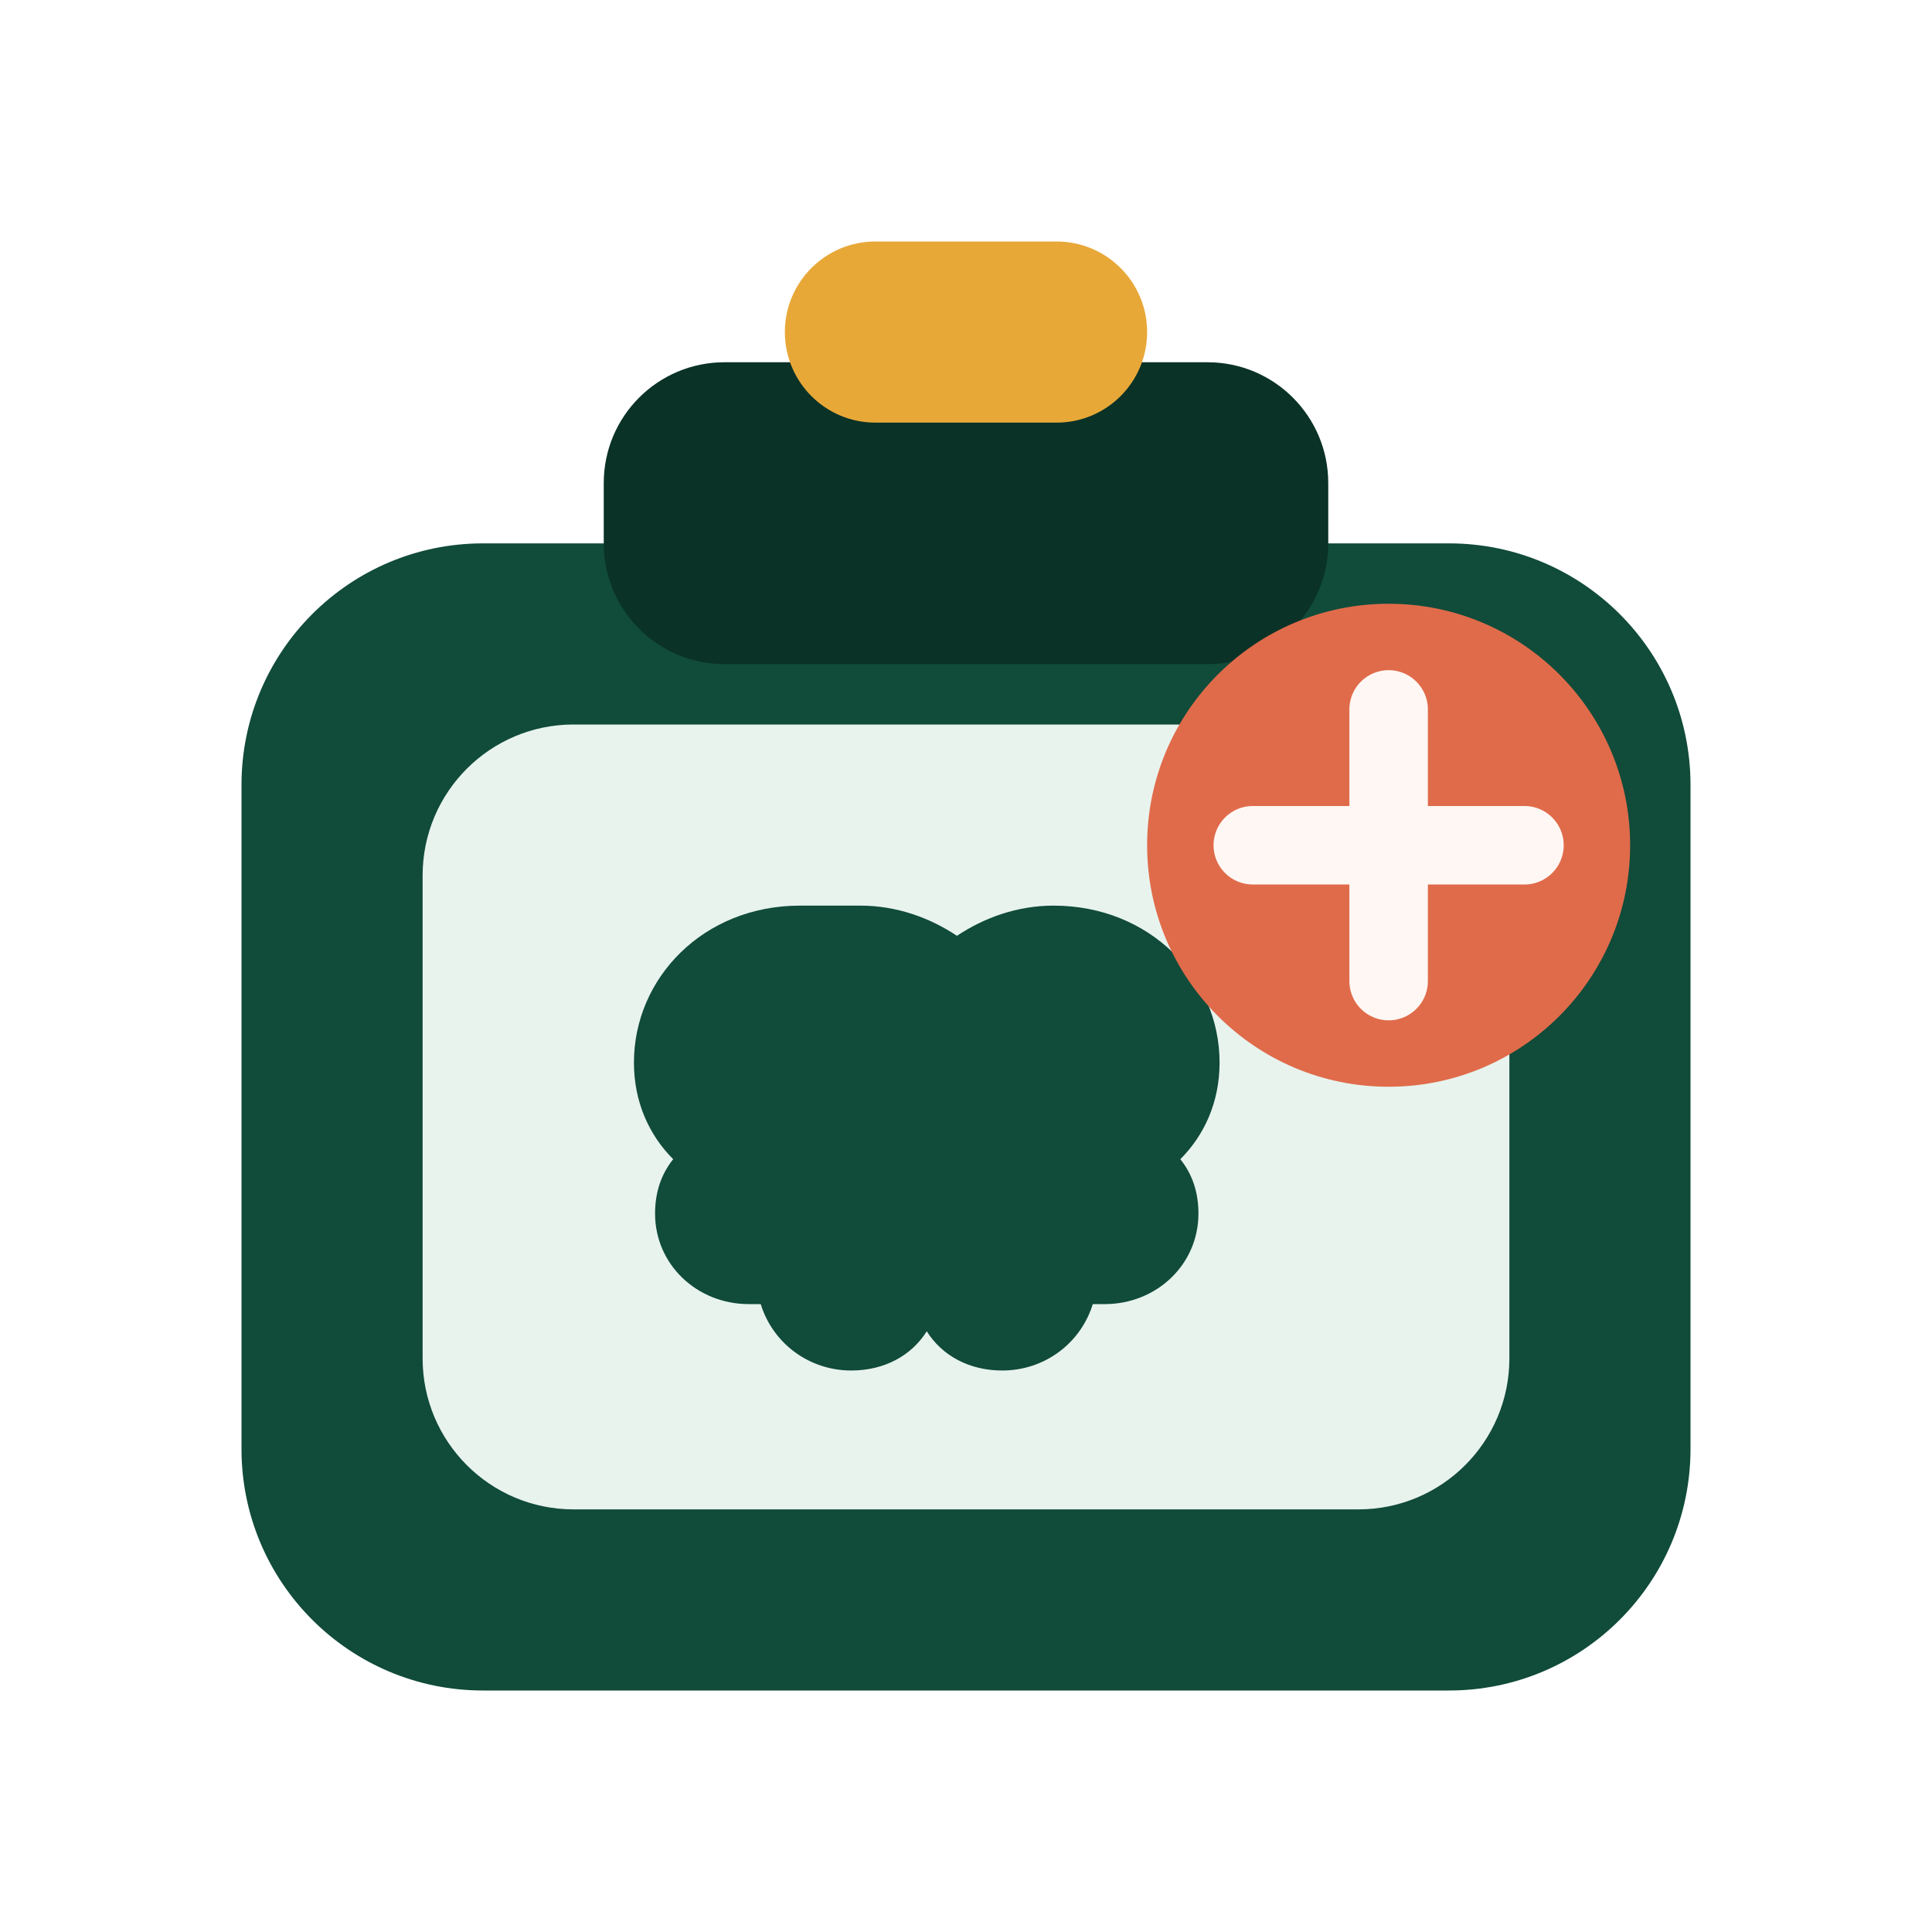
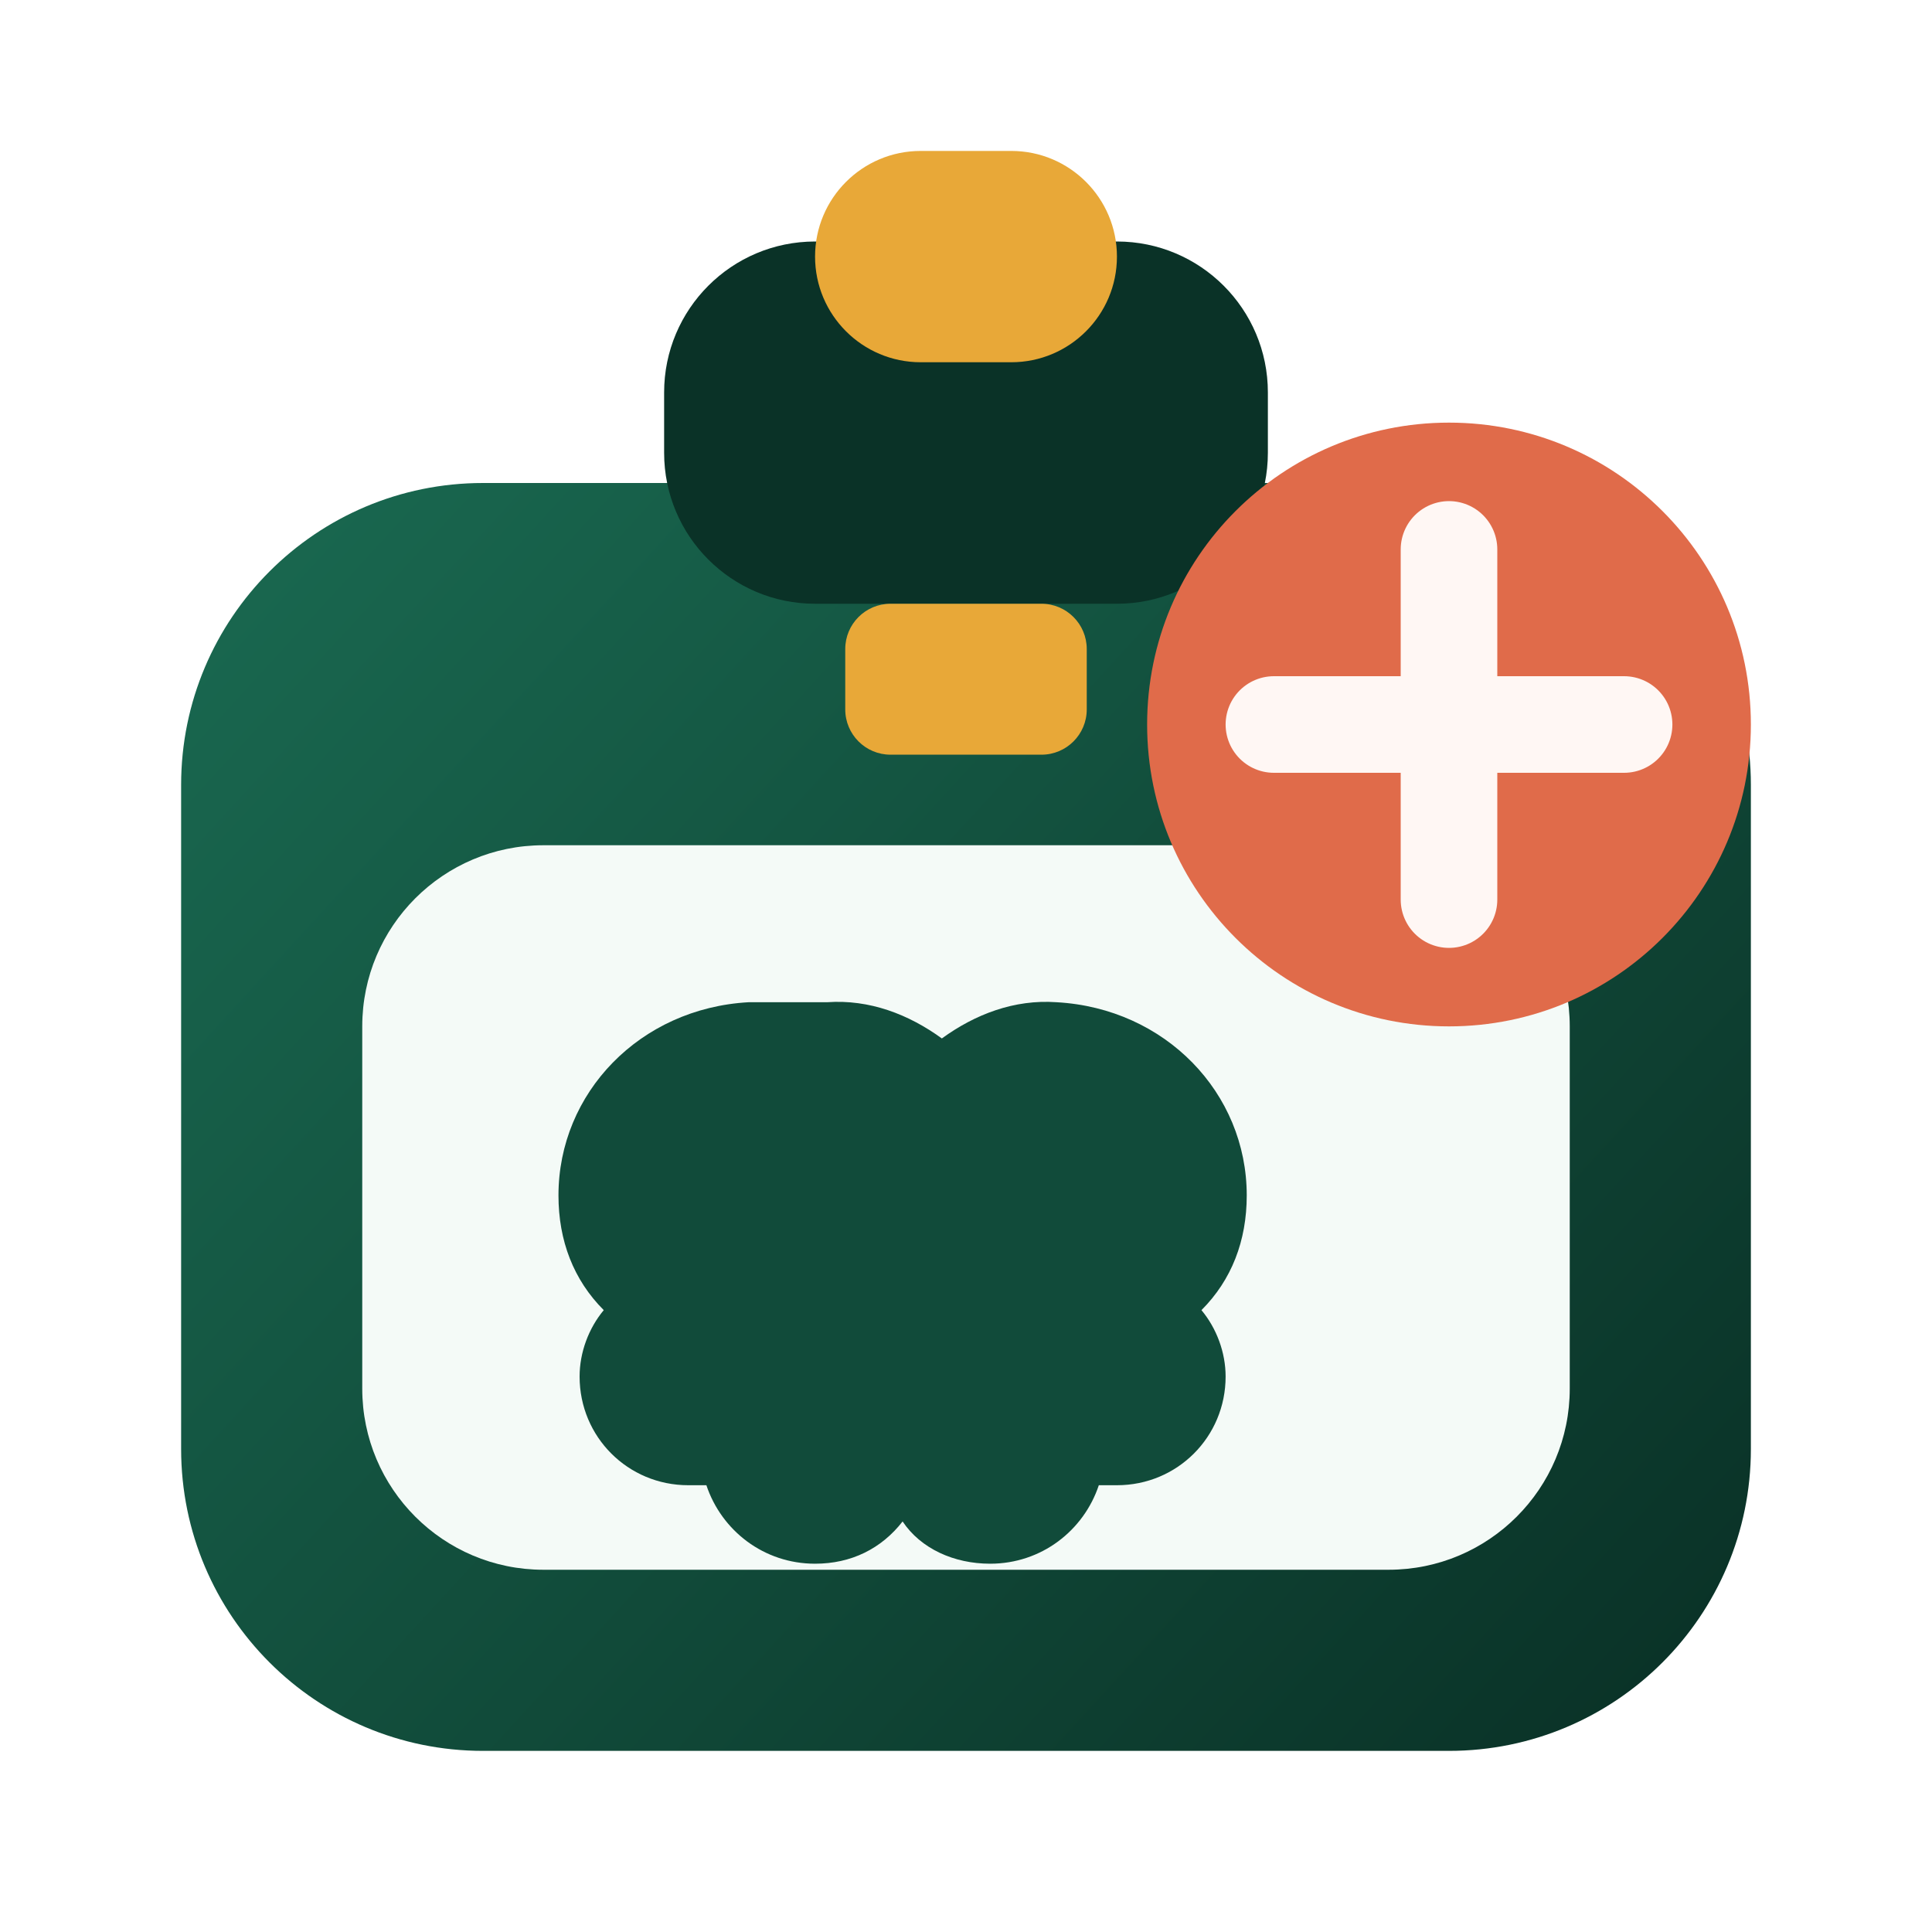
<svg xmlns="http://www.w3.org/2000/svg" viewBox="0 0 64 64" fill="none">
-   <rect x="8" y="18" width="48" height="38" rx="8" fill="#114B3A" />
-   <rect x="20" y="12" width="24" height="10" rx="4" fill="#0A3227" />
-   <rect x="26" y="8" width="12" height="6" rx="3" fill="#E8A838" />
-   <rect x="14" y="24" width="36" height="26" rx="5" fill="#E8F3EE" />
-   <path d="M26.5 30c-3.2 0-5.5 2.4-5.5 5.2 0 1.3.5 2.4 1.3 3.2-.4.5-.6 1.1-.6 1.8 0 1.7 1.4 3 3.1 3h.4c.4 1.3 1.6 2.2 3 2.2 1.1 0 2-.5 2.5-1.3.5.8 1.4 1.3 2.5 1.3 1.4 0 2.6-.9 3-2.2h.4c1.7 0 3.1-1.3 3.1-3 0-.7-.2-1.3-.6-1.8.8-.8 1.3-1.9 1.3-3.2 0-2.8-2.3-5.2-5.5-5.2-1.2 0-2.3.4-3.2 1-.9-.6-2-1-3.2-1z" fill="#114B3A" />
-   <circle cx="46" cy="28" r="8" fill="#E06B4A" />
-   <path d="M46 23.5v9M41.5 28h9" stroke="#FFF7F4" stroke-width="2.6" stroke-linecap="round" />
+   <defs>
+     <linearGradient id="kit" x1="8" y1="12" x2="56" y2="56" gradientUnits="userSpaceOnUse">
+       <stop stop-color="#1A6B52" />
+       <stop offset="1" stop-color="#0A3227" />
+     </linearGradient>
+   </defs>
+   <rect x="6" y="16" width="52" height="42" rx="10" fill="url(#kit)" />
+   <rect x="22" y="8" width="20" height="12" rx="5" fill="#0A3227" />
+   <rect x="27" y="5" width="10" height="7" rx="3.5" fill="#E8A838" />
+   <rect x="28" y="20" width="8" height="5" rx="1.5" fill="#E8A838" />
+   <rect x="12" y="28" width="40" height="24" rx="6" fill="#F4FAF7" />
+   <path d="M24.8 33.2c-3.6.2-6.3 3-6.3 6.4 0 1.5.5 2.8 1.5 3.8-.5.6-.8 1.4-.8 2.2 0 2 1.6 3.6 3.6 3.6h.6c.5 1.5 1.9 2.6 3.6 2.6 1.2 0 2.2-.5 2.9-1.4.6.9 1.7 1.4 2.9 1.4 1.7 0 3.1-1.1 3.6-2.6h.6c2 0 3.6-1.6 3.6-3.6 0-.8-.3-1.6-.8-2.2 1-1 1.5-2.3 1.5-3.8 0-3.4-2.7-6.2-6.3-6.4-1.4-.1-2.7.4-3.8 1.2-1.1-.8-2.4-1.3-3.8-1.2z" fill="#114B3A" />
+   <circle cx="48" cy="24" r="10" fill="#E06B4A" />
+   <path d="M48 18.2v11.6M42.2 24h11.6" stroke="#FFF7F4" stroke-width="3.2" stroke-linecap="round" />
</svg>
